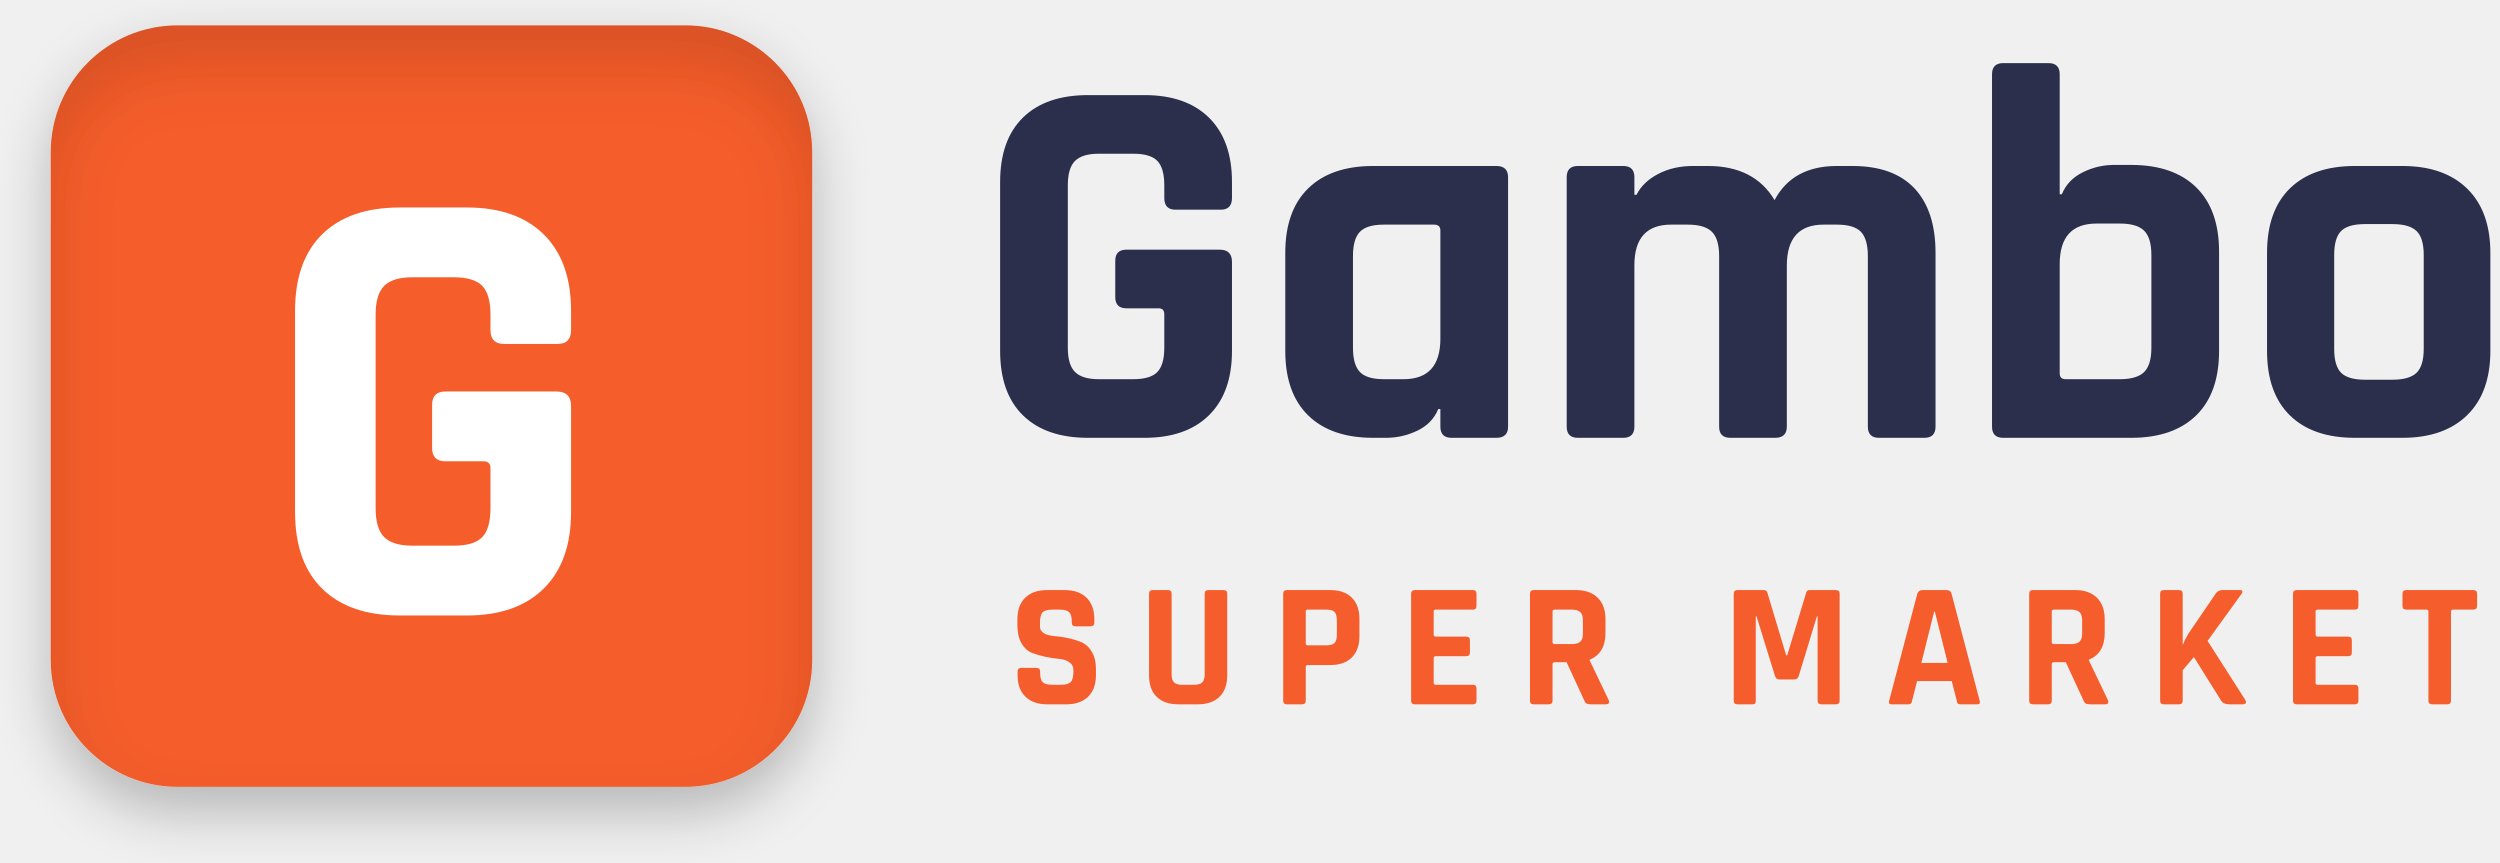
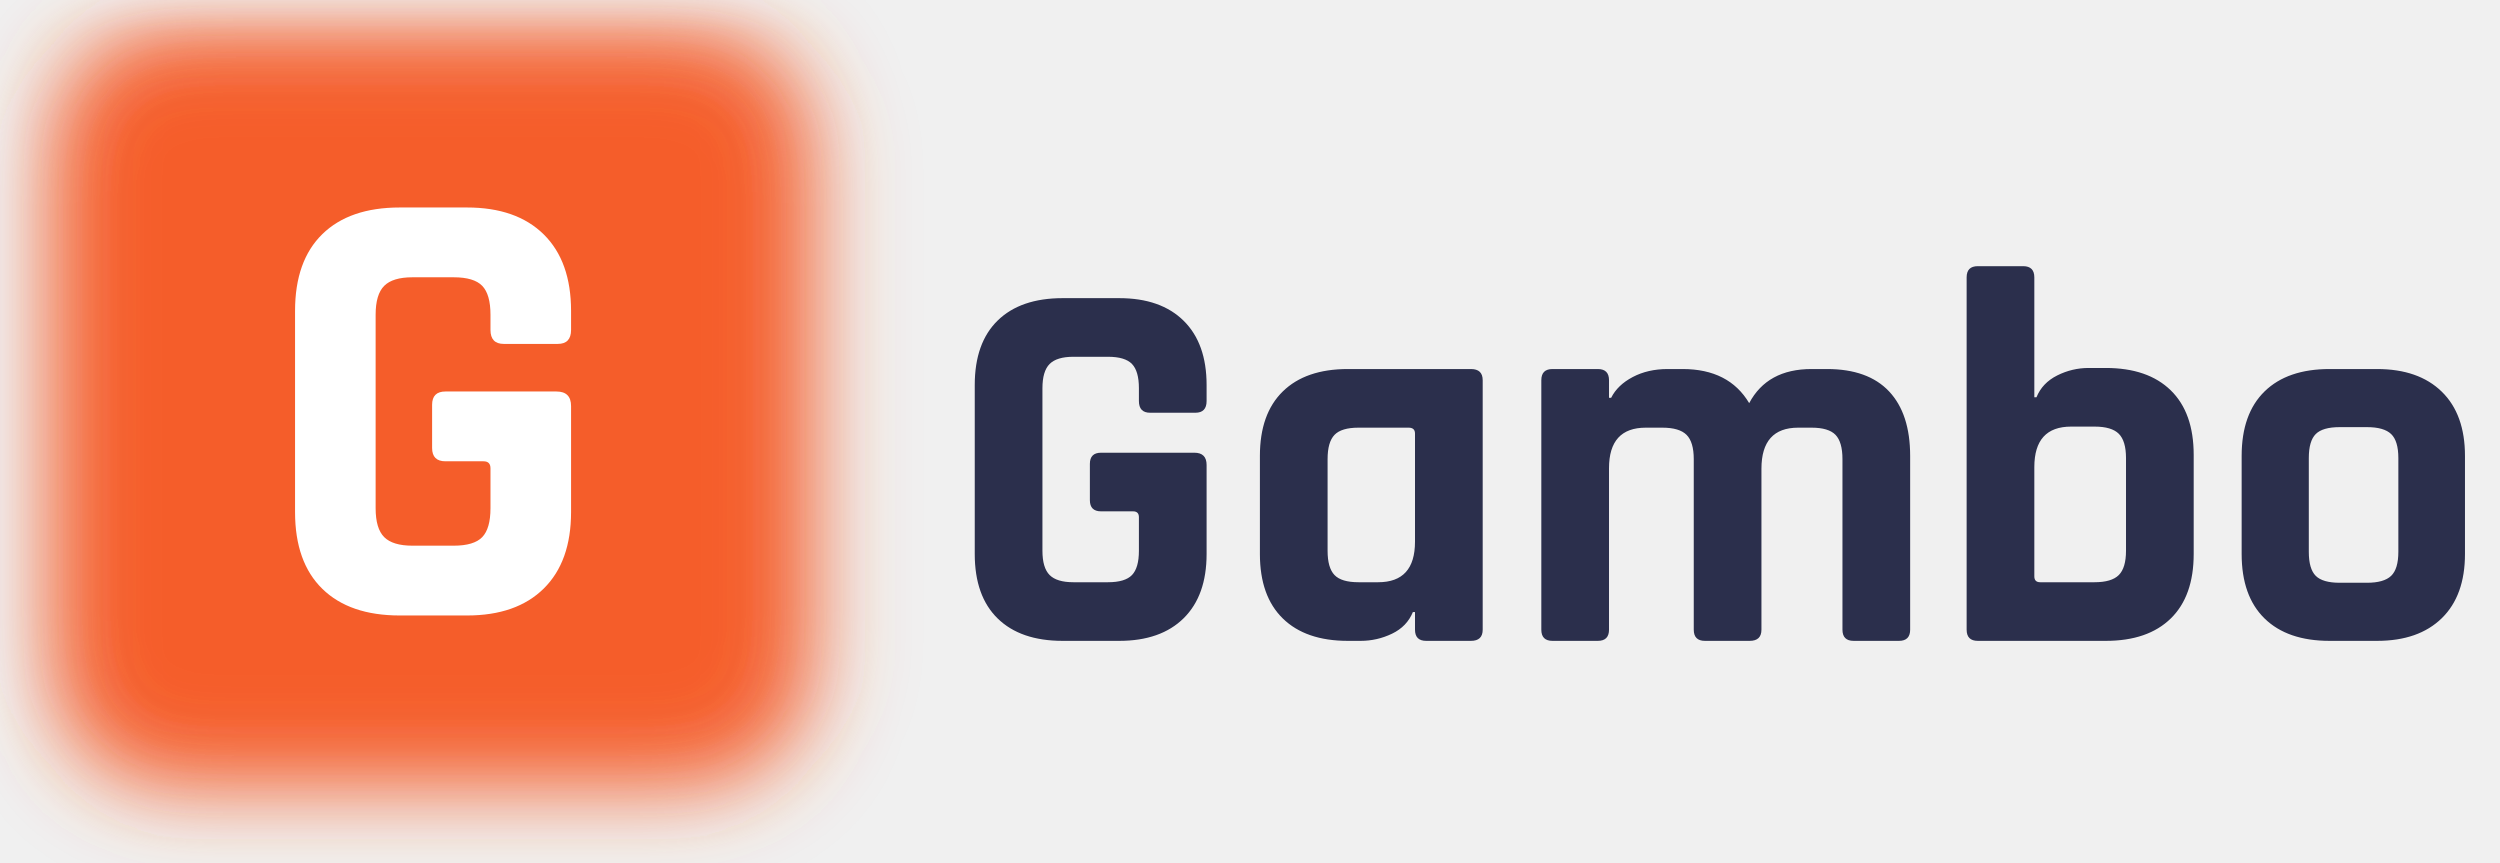
- <svg xmlns="http://www.w3.org/2000/svg" preserveAspectRatio="xMidYMid" width="197" height="68" viewBox="0 0 197 68">
+ <svg xmlns="http://www.w3.org/2000/svg" width="197" height="68" preserveAspectRatio="xMidYMid">
  <defs>
-     <style>
-       .cls-1, .cls-3 {
-         fill: #f55d2c;
-       }
- 
-       .cls-1, .cls-2, .cls-4 {
-         fill-rule: evenodd;
-       }
- 
-       .cls-2 {
-         fill: #2b2f4c;
-       }
- 
-       .cls-3 {
-         filter: url(#filter-chain-1);
-       }
- 
-       .cls-4 {
-         fill: #fff;
-       }
-     </style>
-     <filter id="filter-chain-1" filterUnits="userSpaceOnUse">
-       <feOffset dy="2" in="SourceAlpha" />
-       <feGaussianBlur stdDeviation="2.236" result="dropBlur" />
-       <feFlood flood-opacity="0.24" />
-       <feComposite operator="in" in2="dropBlur" result="dropShadowComp" />
-       <feComposite in="SourceGraphic" result="shadowed" />
-       <feOffset dy="3" in="SourceAlpha" />
-       <feGaussianBlur stdDeviation="2.646" result="innerShadowBlur" />
-       <feFlood flood-opacity="0.26" />
-       <feComposite operator="out" in2="innerShadowBlur" />
-       <feComposite operator="in" in2="SourceAlpha" />
-       <feBlend mode="multiply" in2="shadowed" result="innerShadow" />
+     <filter filterUnits="userSpaceOnUse" id="filter-chain-1">
+       <feGaussianBlur result="dropBlur" stdDeviation="2.236" />
+       <feGaussianBlur result="innerShadowBlur" stdDeviation="2.646" />
    </filter>
  </defs>
  <g>
-     <path d="M194.901,48.038 L193.305,48.038 C193.193,48.038 193.137,48.089 193.137,48.192 L193.137,55.206 C193.137,55.402 193.039,55.500 192.843,55.500 L191.667,55.500 C191.462,55.500 191.359,55.402 191.359,55.206 L191.359,48.192 C191.359,48.089 191.308,48.038 191.205,48.038 L189.609,48.038 C189.413,48.038 189.315,47.940 189.315,47.744 L189.315,46.792 C189.315,46.596 189.413,46.498 189.609,46.498 L194.901,46.498 C195.097,46.498 195.195,46.596 195.195,46.792 L195.195,47.744 C195.195,47.940 195.097,48.038 194.901,48.038 ZM180.985,55.500 C180.789,55.500 180.691,55.402 180.691,55.206 L180.691,46.792 C180.691,46.596 180.789,46.498 180.985,46.498 L185.563,46.498 C185.750,46.498 185.843,46.596 185.843,46.792 L185.843,47.744 C185.843,47.940 185.750,48.038 185.563,48.038 L182.637,48.038 C182.525,48.038 182.469,48.089 182.469,48.192 L182.469,50.012 C182.469,50.115 182.525,50.166 182.637,50.166 L185.031,50.166 C185.227,50.166 185.325,50.264 185.325,50.460 L185.325,51.412 C185.325,51.608 185.227,51.706 185.031,51.706 L182.637,51.706 C182.525,51.706 182.469,51.757 182.469,51.860 L182.469,53.806 C182.469,53.909 182.525,53.960 182.637,53.960 L185.563,53.960 C185.750,53.960 185.843,54.058 185.843,54.254 L185.843,55.206 C185.843,55.402 185.750,55.500 185.563,55.500 L180.985,55.500 ZM176.701,55.500 L175.679,55.500 C175.352,55.500 175.133,55.402 175.021,55.206 L172.879,51.776 L171.997,52.812 L171.997,55.206 C171.997,55.402 171.899,55.500 171.703,55.500 L170.513,55.500 C170.317,55.500 170.219,55.402 170.219,55.206 L170.219,46.792 C170.219,46.596 170.317,46.498 170.513,46.498 L171.703,46.498 C171.899,46.498 171.997,46.596 171.997,46.792 L171.997,50.782 L172.025,50.782 C172.100,50.558 172.244,50.269 172.459,49.914 L174.587,46.792 C174.708,46.596 174.890,46.498 175.133,46.498 L176.505,46.498 C176.608,46.498 176.671,46.528 176.694,46.589 C176.717,46.650 176.692,46.727 176.617,46.820 L173.957,50.502 L176.925,55.150 C176.990,55.262 177.002,55.348 176.960,55.409 C176.918,55.470 176.832,55.500 176.701,55.500 ZM164.731,55.500 C164.563,55.500 164.442,55.481 164.367,55.444 C164.292,55.407 164.232,55.327 164.185,55.206 L162.785,52.182 L161.847,52.182 C161.735,52.182 161.679,52.233 161.679,52.336 L161.679,55.206 C161.679,55.402 161.581,55.500 161.385,55.500 L160.195,55.500 C159.999,55.500 159.901,55.402 159.901,55.206 L159.901,46.792 C159.901,46.596 159.999,46.498 160.195,46.498 L163.527,46.498 C164.255,46.498 164.824,46.699 165.235,47.100 C165.646,47.501 165.851,48.066 165.851,48.794 L165.851,49.886 C165.851,50.941 165.436,51.641 164.605,51.986 L164.605,52.042 L166.103,55.164 C166.187,55.388 166.108,55.500 165.865,55.500 L164.731,55.500 ZM164.073,48.864 C164.073,48.575 164.003,48.365 163.863,48.234 C163.723,48.103 163.504,48.038 163.205,48.038 L161.833,48.038 C161.730,48.038 161.679,48.089 161.679,48.192 L161.679,50.600 C161.679,50.703 161.730,50.754 161.833,50.754 L163.205,50.754 C163.504,50.754 163.723,50.691 163.863,50.565 C164.003,50.439 164.073,50.236 164.073,49.956 L164.073,48.864 ZM154.483,55.500 C154.381,55.500 154.311,55.479 154.273,55.437 C154.236,55.395 154.208,55.318 154.189,55.206 L153.797,53.666 L151.067,53.666 L150.675,55.206 C150.657,55.318 150.626,55.395 150.584,55.437 C150.542,55.479 150.475,55.500 150.381,55.500 L149.037,55.500 C148.869,55.500 148.813,55.402 148.869,55.206 L151.081,46.792 C151.147,46.596 151.287,46.498 151.501,46.498 L153.363,46.498 C153.597,46.498 153.737,46.596 153.783,46.792 L155.995,55.206 C156.051,55.402 155.995,55.500 155.827,55.500 L154.483,55.500 ZM152.467,48.192 L152.411,48.192 L151.403,52.238 L153.475,52.238 L152.467,48.192 ZM143.521,55.500 C143.325,55.500 143.227,55.402 143.227,55.206 L143.227,48.570 L143.171,48.570 L141.743,53.260 C141.687,53.447 141.571,53.540 141.393,53.540 L140.217,53.540 C140.040,53.540 139.923,53.447 139.867,53.260 L138.411,48.556 L138.355,48.556 L138.355,55.206 C138.355,55.318 138.337,55.395 138.299,55.437 C138.262,55.479 138.183,55.500 138.061,55.500 L136.913,55.500 C136.717,55.500 136.619,55.402 136.619,55.206 L136.619,46.792 C136.619,46.596 136.717,46.498 136.913,46.498 L138.999,46.498 C139.130,46.498 139.219,46.563 139.265,46.694 L140.749,51.636 L140.833,51.636 L142.331,46.694 C142.359,46.563 142.448,46.498 142.597,46.498 L144.669,46.498 C144.865,46.498 144.963,46.596 144.963,46.792 L144.963,55.206 C144.963,55.402 144.865,55.500 144.669,55.500 L143.521,55.500 ZM125.392,55.500 C125.224,55.500 125.102,55.481 125.028,55.444 C124.953,55.407 124.892,55.327 124.846,55.206 L123.446,52.182 L122.508,52.182 C122.396,52.182 122.340,52.233 122.340,52.336 L122.340,55.206 C122.340,55.402 122.242,55.500 122.046,55.500 L120.856,55.500 C120.660,55.500 120.562,55.402 120.562,55.206 L120.562,46.792 C120.562,46.596 120.660,46.498 120.856,46.498 L124.188,46.498 C124.916,46.498 125.485,46.699 125.896,47.100 C126.306,47.501 126.512,48.066 126.512,48.794 L126.512,49.886 C126.512,50.941 126.096,51.641 125.266,51.986 L125.266,52.042 L126.764,55.164 C126.848,55.388 126.768,55.500 126.526,55.500 L125.392,55.500 ZM124.734,48.864 C124.734,48.575 124.664,48.365 124.524,48.234 C124.384,48.103 124.164,48.038 123.866,48.038 L122.494,48.038 C122.391,48.038 122.340,48.089 122.340,48.192 L122.340,50.600 C122.340,50.703 122.391,50.754 122.494,50.754 L123.866,50.754 C124.164,50.754 124.384,50.691 124.524,50.565 C124.664,50.439 124.734,50.236 124.734,49.956 L124.734,48.864 ZM111.490,55.500 C111.294,55.500 111.196,55.402 111.196,55.206 L111.196,46.792 C111.196,46.596 111.294,46.498 111.490,46.498 L116.068,46.498 C116.254,46.498 116.348,46.596 116.348,46.792 L116.348,47.744 C116.348,47.940 116.254,48.038 116.068,48.038 L113.142,48.038 C113.030,48.038 112.974,48.089 112.974,48.192 L112.974,50.012 C112.974,50.115 113.030,50.166 113.142,50.166 L115.536,50.166 C115.732,50.166 115.830,50.264 115.830,50.460 L115.830,51.412 C115.830,51.608 115.732,51.706 115.536,51.706 L113.142,51.706 C113.030,51.706 112.974,51.757 112.974,51.860 L112.974,53.806 C112.974,53.909 113.030,53.960 113.142,53.960 L116.068,53.960 C116.254,53.960 116.348,54.058 116.348,54.254 L116.348,55.206 C116.348,55.402 116.254,55.500 116.068,55.500 L111.490,55.500 ZM104.826,52.406 L103.062,52.406 C102.950,52.406 102.894,52.457 102.894,52.560 L102.894,55.206 C102.894,55.402 102.796,55.500 102.600,55.500 L101.410,55.500 C101.214,55.500 101.116,55.402 101.116,55.206 L101.116,46.792 C101.116,46.596 101.214,46.498 101.410,46.498 L104.826,46.498 C105.554,46.498 106.118,46.696 106.520,47.093 C106.921,47.490 107.122,48.052 107.122,48.780 L107.122,50.124 C107.122,50.852 106.921,51.414 106.520,51.811 C106.118,52.208 105.554,52.406 104.826,52.406 ZM105.344,48.864 C105.344,48.565 105.283,48.353 105.162,48.227 C105.040,48.101 104.830,48.038 104.532,48.038 L103.048,48.038 C102.945,48.038 102.894,48.089 102.894,48.192 L102.894,50.698 C102.894,50.801 102.945,50.852 103.048,50.852 L104.532,50.852 C104.830,50.852 105.040,50.789 105.162,50.663 C105.283,50.537 105.344,50.329 105.344,50.040 L105.344,48.864 ZM94.396,55.500 L92.856,55.500 C92.118,55.500 91.549,55.304 91.148,54.912 C90.746,54.520 90.546,53.955 90.546,53.218 L90.546,46.792 C90.546,46.596 90.644,46.498 90.840,46.498 L92.030,46.498 C92.226,46.498 92.324,46.596 92.324,46.792 L92.324,53.134 C92.324,53.433 92.387,53.645 92.513,53.771 C92.639,53.897 92.846,53.960 93.136,53.960 L94.102,53.960 C94.400,53.960 94.613,53.897 94.739,53.771 C94.865,53.645 94.928,53.433 94.928,53.134 L94.928,46.792 C94.928,46.596 95.026,46.498 95.222,46.498 L96.398,46.498 C96.603,46.498 96.706,46.591 96.706,46.778 L96.706,53.218 C96.706,53.946 96.503,54.508 96.097,54.905 C95.691,55.302 95.124,55.500 94.396,55.500 ZM84.036,55.500 L82.510,55.500 C81.782,55.500 81.213,55.299 80.802,54.898 C80.391,54.497 80.186,53.932 80.186,53.204 L80.186,52.924 C80.186,52.728 80.284,52.630 80.480,52.630 L81.670,52.630 C81.866,52.630 81.964,52.728 81.964,52.924 L81.964,53.036 C81.964,53.391 82.034,53.633 82.174,53.764 C82.314,53.895 82.571,53.960 82.944,53.960 L83.602,53.960 C83.966,53.960 84.220,53.890 84.365,53.750 C84.510,53.610 84.582,53.349 84.582,52.966 L84.582,52.798 C84.582,52.527 84.472,52.320 84.253,52.175 C84.034,52.030 83.761,51.944 83.434,51.916 C83.107,51.888 82.755,51.834 82.377,51.755 C81.999,51.676 81.647,51.573 81.320,51.447 C80.993,51.321 80.720,51.074 80.501,50.705 C80.282,50.336 80.172,49.863 80.172,49.284 L80.172,48.794 C80.172,48.066 80.377,47.501 80.788,47.100 C81.199,46.699 81.768,46.498 82.496,46.498 L83.896,46.498 C84.633,46.498 85.207,46.699 85.618,47.100 C86.029,47.501 86.234,48.066 86.234,48.794 L86.234,49.060 C86.234,49.256 86.136,49.354 85.940,49.354 L84.750,49.354 C84.554,49.354 84.456,49.256 84.456,49.060 L84.456,48.976 C84.456,48.612 84.386,48.365 84.246,48.234 C84.106,48.103 83.849,48.038 83.476,48.038 L82.930,48.038 C82.547,48.038 82.288,48.110 82.153,48.255 C82.018,48.400 81.950,48.682 81.950,49.102 L81.950,49.368 C81.950,49.807 82.333,50.059 83.098,50.124 C83.891,50.189 84.596,50.348 85.212,50.600 C85.539,50.740 85.812,50.990 86.031,51.349 C86.250,51.708 86.360,52.168 86.360,52.728 L86.360,53.204 C86.360,53.932 86.155,54.497 85.744,54.898 C85.333,55.299 84.764,55.500 84.036,55.500 Z" class="cls-1" />
-     <path d="M194.413,32.715 C193.195,33.905 191.494,34.500 189.310,34.500 L185.572,34.500 C183.360,34.500 181.652,33.912 180.448,32.736 C179.244,31.560 178.642,29.866 178.642,27.654 L178.642,19.926 C178.642,17.714 179.244,16.020 180.448,14.844 C181.652,13.668 183.360,13.080 185.572,13.080 L189.310,13.080 C191.494,13.080 193.195,13.675 194.413,14.865 C195.631,16.055 196.240,17.742 196.240,19.926 L196.240,27.654 C196.240,29.838 195.631,31.525 194.413,32.715 ZM190.990,20.094 C190.990,19.198 190.801,18.568 190.423,18.204 C190.045,17.840 189.408,17.658 188.512,17.658 L186.370,17.658 C185.474,17.658 184.844,17.840 184.480,18.204 C184.116,18.568 183.934,19.198 183.934,20.094 L183.934,27.486 C183.934,28.382 184.116,29.012 184.480,29.376 C184.844,29.740 185.474,29.922 186.370,29.922 L188.512,29.922 C189.408,29.922 190.045,29.740 190.423,29.376 C190.801,29.012 190.990,28.382 190.990,27.486 L190.990,20.094 ZM167.933,34.500 L157.853,34.500 C157.265,34.500 156.971,34.206 156.971,33.618 L156.971,5.856 C156.971,5.268 157.265,4.974 157.853,4.974 L161.423,4.974 C162.011,4.974 162.305,5.268 162.305,5.856 L162.305,15.306 L162.473,15.306 C162.781,14.550 163.327,13.976 164.111,13.584 C164.895,13.192 165.721,12.996 166.589,12.996 L167.933,12.996 C170.145,12.996 171.853,13.584 173.057,14.760 C174.261,15.936 174.863,17.630 174.863,19.842 L174.863,27.654 C174.863,29.866 174.261,31.560 173.057,32.736 C171.853,33.912 170.145,34.500 167.933,34.500 ZM169.529,20.094 C169.529,19.198 169.340,18.561 168.962,18.183 C168.584,17.805 167.947,17.616 167.051,17.616 L165.203,17.616 C163.271,17.616 162.305,18.680 162.305,20.808 L162.305,29.418 C162.305,29.726 162.459,29.880 162.767,29.880 L167.051,29.880 C167.947,29.880 168.584,29.691 168.962,29.313 C169.340,28.935 169.529,28.298 169.529,27.402 L169.529,20.094 ZM151.638,34.500 L148.068,34.500 C147.480,34.500 147.186,34.206 147.186,33.618 L147.186,20.178 C147.186,19.282 147.003,18.645 146.640,18.267 C146.275,17.889 145.645,17.700 144.750,17.700 L143.700,17.700 C141.768,17.700 140.802,18.778 140.802,20.934 L140.802,33.618 C140.802,34.206 140.493,34.500 139.878,34.500 L136.350,34.500 C135.762,34.500 135.468,34.206 135.468,33.618 L135.468,20.178 C135.468,19.282 135.279,18.645 134.901,18.267 C134.523,17.889 133.885,17.700 132.990,17.700 L131.688,17.700 C129.756,17.700 128.790,18.764 128.790,20.892 L128.790,33.618 C128.790,34.206 128.496,34.500 127.908,34.500 L124.338,34.500 C123.750,34.500 123.456,34.206 123.456,33.618 L123.456,13.962 C123.456,13.374 123.750,13.080 124.338,13.080 L127.908,13.080 C128.496,13.080 128.790,13.374 128.790,13.962 L128.790,15.348 L128.958,15.348 C129.294,14.676 129.861,14.130 130.659,13.710 C131.457,13.290 132.373,13.080 133.410,13.080 L134.586,13.080 C137.022,13.080 138.771,13.976 139.836,15.768 C140.787,13.976 142.425,13.080 144.750,13.080 L145.968,13.080 C148.123,13.080 149.754,13.668 150.861,14.844 C151.966,16.020 152.520,17.714 152.520,19.926 L152.520,33.618 C152.520,34.206 152.226,34.500 151.638,34.500 ZM117.912,34.500 L114.384,34.500 C113.796,34.500 113.502,34.206 113.502,33.618 L113.502,32.232 L113.334,32.232 C113.025,32.988 112.479,33.555 111.696,33.933 C110.912,34.311 110.085,34.500 109.218,34.500 L108.210,34.500 C105.998,34.500 104.289,33.912 103.086,32.736 C101.882,31.560 101.280,29.866 101.280,27.654 L101.280,19.926 C101.280,17.714 101.882,16.020 103.086,14.844 C104.289,13.668 105.998,13.080 108.210,13.080 L117.912,13.080 C118.527,13.080 118.836,13.374 118.836,13.962 L118.836,33.618 C118.836,34.206 118.527,34.500 117.912,34.500 ZM113.502,18.162 C113.502,17.854 113.334,17.700 112.998,17.700 L109.050,17.700 C108.153,17.700 107.523,17.889 107.160,18.267 C106.796,18.645 106.614,19.282 106.614,20.178 L106.614,27.402 C106.614,28.298 106.796,28.935 107.160,29.313 C107.523,29.691 108.153,29.880 109.050,29.880 L110.604,29.880 C112.536,29.880 113.502,28.816 113.502,26.688 L113.502,18.162 ZM90.192,34.500 L85.740,34.500 C83.528,34.500 81.820,33.912 80.616,32.736 C79.412,31.560 78.810,29.866 78.810,27.654 L78.810,14.340 C78.810,12.128 79.412,10.434 80.616,9.258 C81.820,8.082 83.528,7.494 85.740,7.494 L90.192,7.494 C92.376,7.494 94.070,8.089 95.274,9.279 C96.478,10.469 97.080,12.156 97.080,14.340 L97.080,15.600 C97.080,16.216 96.786,16.524 96.198,16.524 L92.628,16.524 C92.040,16.524 91.746,16.216 91.746,15.600 L91.746,14.592 C91.746,13.696 91.564,13.059 91.200,12.681 C90.836,12.303 90.206,12.114 89.310,12.114 L86.580,12.114 C85.712,12.114 85.089,12.303 84.711,12.681 C84.333,13.059 84.144,13.696 84.144,14.592 L84.144,27.402 C84.144,28.298 84.333,28.935 84.711,29.313 C85.089,29.691 85.712,29.880 86.580,29.880 L89.310,29.880 C90.206,29.880 90.836,29.691 91.200,29.313 C91.564,28.935 91.746,28.298 91.746,27.402 L91.746,24.756 C91.746,24.448 91.592,24.294 91.284,24.294 L88.764,24.294 C88.176,24.294 87.882,24.000 87.882,23.412 L87.882,20.556 C87.882,19.968 88.176,19.674 88.764,19.674 L96.114,19.674 C96.758,19.674 97.080,19.996 97.080,20.640 L97.080,27.654 C97.080,29.838 96.478,31.525 95.274,32.715 C94.070,33.905 92.376,34.500 90.192,34.500 Z" class="cls-2" />
-   </g>
-   <g>
-     <rect x="4" y="2" width="60" height="60" rx="10" ry="10" class="cls-3" />
-     <path d="M42.850,46.375 C44.283,44.959 45.000,42.950 45.000,40.350 L45.000,32.000 C45.000,31.234 44.616,30.850 43.850,30.850 L35.100,30.850 C34.400,30.850 34.050,31.200 34.050,31.900 L34.050,35.300 C34.050,36.000 34.400,36.350 35.100,36.350 L38.100,36.350 C38.466,36.350 38.650,36.534 38.650,36.900 L38.650,40.050 C38.650,41.117 38.433,41.875 38.000,42.325 C37.566,42.775 36.816,43.000 35.750,43.000 L32.500,43.000 C31.466,43.000 30.725,42.775 30.275,42.325 C29.825,41.875 29.600,41.117 29.600,40.050 L29.600,24.800 C29.600,23.734 29.825,22.975 30.275,22.525 C30.725,22.075 31.466,21.850 32.500,21.850 L35.750,21.850 C36.816,21.850 37.566,22.075 38.000,22.525 C38.433,22.975 38.650,23.734 38.650,24.800 L38.650,26.000 C38.650,26.734 39.000,27.100 39.700,27.100 L43.950,27.100 C44.650,27.100 45.000,26.734 45.000,26.000 L45.000,24.500 C45.000,21.900 44.283,19.892 42.850,18.475 C41.416,17.059 39.400,16.350 36.800,16.350 L31.500,16.350 C28.866,16.350 26.833,17.050 25.400,18.450 C23.966,19.850 23.250,21.867 23.250,24.500 L23.250,40.350 C23.250,42.984 23.966,45.000 25.400,46.400 C26.833,47.800 28.866,48.500 31.500,48.500 L36.800,48.500 C39.400,48.500 41.416,47.792 42.850,46.375 Z" class="cls-4" />
+     <path id="svg_3" fill="#2b2f4c" fill-rule="evenodd" class="cls-2" d="m192.413,48.715c-1.218,1.19 -2.919,1.785 -5.103,1.785l-3.738,0c-2.212,0 -3.92,-0.588 -5.124,-1.764c-1.204,-1.176 -1.806,-2.87 -1.806,-5.082l0,-7.728c0,-2.212 0.602,-3.906 1.806,-5.082c1.204,-1.176 2.912,-1.764 5.124,-1.764l3.738,0c2.184,0 3.885,0.595 5.103,1.785c1.218,1.19 1.827,2.877 1.827,5.061l0,7.728c0,2.184 -0.609,3.871 -1.827,5.061zm-3.423,-12.621c0,-0.896 -0.189,-1.526 -0.567,-1.89c-0.378,-0.364 -1.015,-0.546 -1.911,-0.546l-2.142,0c-0.896,0 -1.526,0.182 -1.89,0.546c-0.364,0.364 -0.546,0.994 -0.546,1.89l0,7.392c0,0.896 0.182,1.526 0.546,1.89c0.364,0.364 0.994,0.546 1.89,0.546l2.142,0c0.896,0 1.533,-0.182 1.911,-0.546c0.378,-0.364 0.567,-0.994 0.567,-1.89l0,-7.392zm-23.057,14.406l-10.08,0c-0.588,0 -0.882,-0.294 -0.882,-0.882l0,-27.762c0,-0.588 0.294,-0.882 0.882,-0.882l3.57,0c0.588,0 0.882,0.294 0.882,0.882l0,9.45l0.168,0c0.308,-0.756 0.854,-1.33 1.638,-1.722c0.784,-0.392 1.61,-0.588 2.478,-0.588l1.344,0c2.212,0 3.92,0.588 5.124,1.764c1.204,1.176 1.806,2.87 1.806,5.082l0,7.812c0,2.212 -0.602,3.906 -1.806,5.082c-1.204,1.176 -2.912,1.764 -5.124,1.764zm1.596,-14.406c0,-0.896 -0.189,-1.533 -0.567,-1.911c-0.378,-0.378 -1.015,-0.567 -1.911,-0.567l-1.848,0c-1.932,0 -2.898,1.064 -2.898,3.192l0,8.61c0,0.308 0.154,0.462 0.462,0.462l4.284,0c0.896,0 1.533,-0.189 1.911,-0.567c0.378,-0.378 0.567,-1.015 0.567,-1.911l0,-7.308zm-17.891,14.406l-3.57,0c-0.588,0 -0.882,-0.294 -0.882,-0.882l0,-13.44c0,-0.896 -0.183,-1.533 -0.546,-1.911c-0.365,-0.378 -0.995,-0.567 -1.89,-0.567l-1.05,0c-1.932,0 -2.898,1.078 -2.898,3.234l0,12.684c0,0.588 -0.309,0.882 -0.924,0.882l-3.528,0c-0.588,0 -0.882,-0.294 -0.882,-0.882l0,-13.44c0,-0.896 -0.189,-1.533 -0.567,-1.911c-0.378,-0.378 -1.016,-0.567 -1.911,-0.567l-1.302,0c-1.932,0 -2.898,1.064 -2.898,3.192l0,12.726c0,0.588 -0.294,0.882 -0.882,0.882l-3.57,0c-0.588,0 -0.882,-0.294 -0.882,-0.882l0,-19.656c0,-0.588 0.294,-0.882 0.882,-0.882l3.57,0c0.588,0 0.882,0.294 0.882,0.882l0,1.386l0.168,0c0.336,-0.672 0.903,-1.218 1.701,-1.638c0.798,-0.42 1.714,-0.63 2.751,-0.63l1.176,0c2.436,0 4.185,0.896 5.25,2.688c0.951,-1.792 2.589,-2.688 4.914,-2.688l1.218,0c2.155,0 3.786,0.588 4.893,1.764c1.105,1.176 1.659,2.87 1.659,5.082l0,13.692c0,0.588 -0.294,0.882 -0.882,0.882zm-33.726,0l-3.528,0c-0.588,0 -0.882,-0.294 -0.882,-0.882l0,-1.386l-0.168,0c-0.309,0.756 -0.855,1.323 -1.638,1.701c-0.784,0.378 -1.611,0.567 -2.478,0.567l-1.008,0c-2.212,0 -3.921,-0.588 -5.124,-1.764c-1.204,-1.176 -1.806,-2.87 -1.806,-5.082l0,-7.728c0,-2.212 0.602,-3.906 1.806,-5.082c1.203,-1.176 2.912,-1.764 5.124,-1.764l9.702,0c0.615,0 0.924,0.294 0.924,0.882l0,19.656c0,0.588 -0.309,0.882 -0.924,0.882zm-4.41,-16.338c0,-0.308 -0.168,-0.462 -0.504,-0.462l-3.948,0c-0.897,0 -1.527,0.189 -1.89,0.567c-0.364,0.378 -0.546,1.015 -0.546,1.911l0,7.224c0,0.896 0.182,1.533 0.546,1.911c0.363,0.378 0.993,0.567 1.89,0.567l1.554,0c1.932,0 2.898,-1.064 2.898,-3.192l0,-8.526zm-23.31,16.338l-4.452,0c-2.212,0 -3.92,-0.588 -5.124,-1.764c-1.204,-1.176 -1.806,-2.87 -1.806,-5.082l0,-13.314c0,-2.212 0.602,-3.906 1.806,-5.082c1.204,-1.176 2.912,-1.764 5.124,-1.764l4.452,0c2.184,0 3.878,0.595 5.082,1.785c1.204,1.19 1.806,2.877 1.806,5.061l0,1.26c0,0.616 -0.294,0.924 -0.882,0.924l-3.57,0c-0.588,0 -0.882,-0.308 -0.882,-0.924l0,-1.008c0,-0.896 -0.182,-1.533 -0.546,-1.911c-0.364,-0.378 -0.994,-0.567 -1.89,-0.567l-2.73,0c-0.868,0 -1.491,0.189 -1.869,0.567c-0.378,0.378 -0.567,1.015 -0.567,1.911l0,12.81c0,0.896 0.189,1.533 0.567,1.911c0.378,0.378 1.001,0.567 1.869,0.567l2.73,0c0.896,0 1.526,-0.189 1.89,-0.567c0.364,-0.378 0.546,-1.015 0.546,-1.911l0,-2.646c0,-0.308 -0.154,-0.462 -0.462,-0.462l-2.52,0c-0.588,0 -0.882,-0.294 -0.882,-0.882l0,-2.856c0,-0.588 0.294,-0.882 0.882,-0.882l7.35,0c0.644,0 0.966,0.322 0.966,0.966l0,7.014c0,2.184 -0.602,3.871 -1.806,5.061c-1.204,1.19 -2.898,1.785 -5.082,1.785z" />
+     <g id="svg_4">
+       <rect id="svg_5" filter="url(#filter-chain-1)" fill="#f55d2c" class="cls-3" ry="10" rx="10" height="60" width="60" y="2" x="4" />
+       <path id="svg_6" fill="#fff" fill-rule="evenodd" class="cls-4" d="m42.85,46.375c1.433,-1.416 2.15,-3.425 2.15,-6.025l0,-8.35c0,-0.766 -0.384,-1.15 -1.15,-1.15l-8.75,0c-0.7,0 -1.05,0.35 -1.05,1.05l0,3.4c0,0.7 0.35,1.05 1.05,1.05l3,0c0.366,0 0.55,0.184 0.55,0.55l0,3.15c0,1.067 -0.217,1.825 -0.65,2.275c-0.434,0.45 -1.184,0.675 -2.25,0.675l-3.25,0c-1.034,0 -1.775,-0.225 -2.225,-0.675c-0.45,-0.45 -0.675,-1.208 -0.675,-2.275l0,-15.25c0,-1.066 0.225,-1.825 0.675,-2.275c0.45,-0.45 1.191,-0.675 2.225,-0.675l3.25,0c1.066,0 1.816,0.225 2.25,0.675c0.433,0.45 0.65,1.209 0.65,2.275l0,1.2c0,0.734 0.35,1.1 1.05,1.1l4.25,0c0.7,0 1.05,-0.366 1.05,-1.1l0,-1.5c0,-2.6 -0.717,-4.608 -2.15,-6.025c-1.434,-1.416 -3.45,-2.125 -6.05,-2.125l-5.3,0c-2.634,0 -4.667,0.7 -6.1,2.1c-1.434,1.4 -2.15,3.417 -2.15,6.05l0,15.85c0,2.634 0.716,4.65 2.15,6.05c1.433,1.4 3.466,2.1 6.1,2.1l5.3,0c2.6,0 4.616,-0.708 6.05,-2.125z" />
+     </g>
  </g>
</svg>
